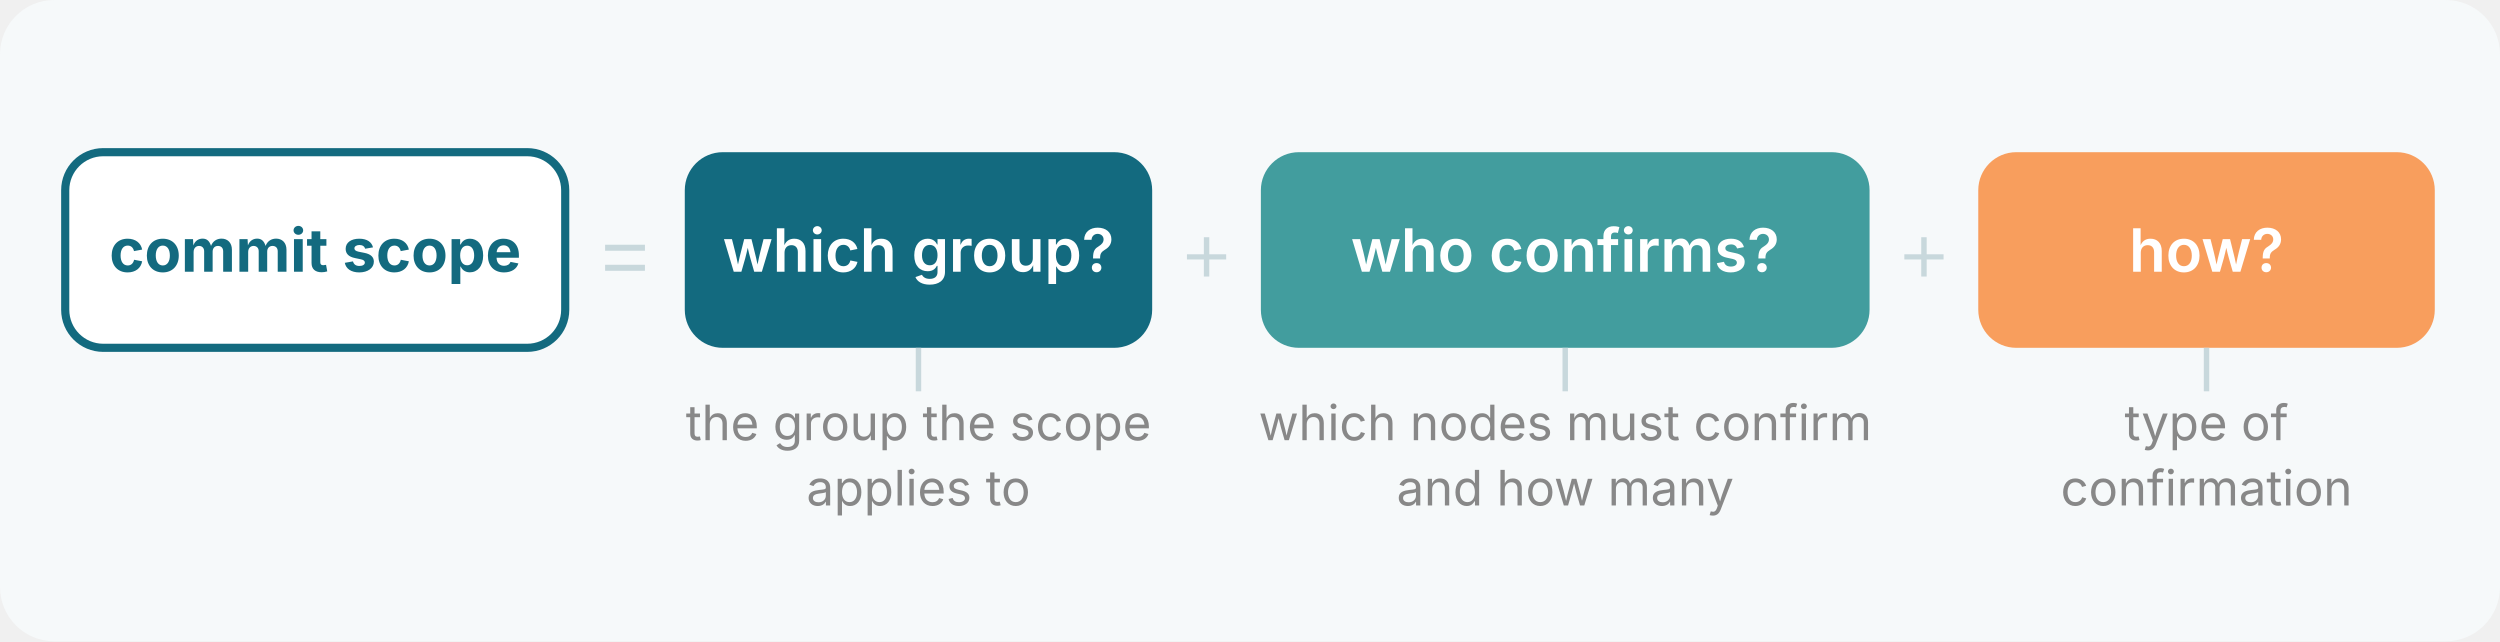
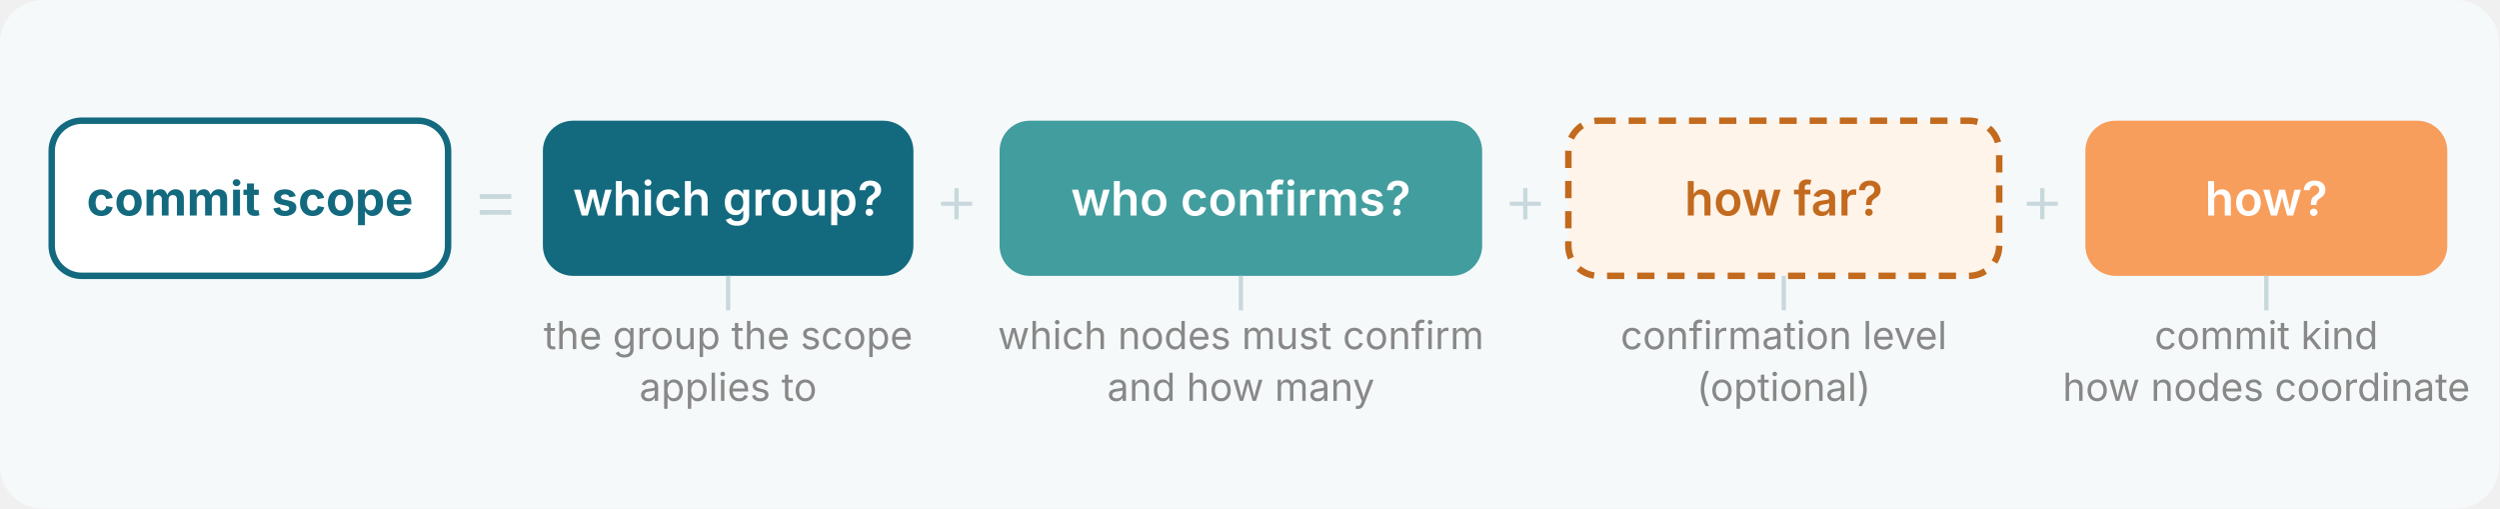
- <svg xmlns="http://www.w3.org/2000/svg" viewBox="0 0 460 118" role="img" font-family="'Inter','Segoe UI',sans-serif">
-   <rect width="460" height="118" rx="10" fill="#F6F9FA" />
+ <svg xmlns="http://www.w3.org/2000/svg" viewBox="0 0 580 118" role="img" font-family="'Inter','Segoe UI',sans-serif">
+   <rect width="580" height="118" rx="10" fill="#F6F9FA" />
  <rect x="12" y="28" width="92" height="36" rx="7" fill="#ffffff" stroke="#136A7F" stroke-width="1.5" />
  <text x="58" y="46" text-anchor="middle" dominant-baseline="central" font-size="11" font-weight="700" fill="#136A7F">commit scope</text>
  <text x="115" y="46" text-anchor="middle" dominant-baseline="central" font-size="18" fill="#C8D8DC" font-weight="300">=</text>
  <rect x="126" y="28" width="86" height="36" rx="7" fill="#136A7F" />
  <text x="169" y="46" text-anchor="middle" dominant-baseline="central" font-size="11" font-weight="600" fill="#ffffff">which group?</text>
  <text x="222" y="46" text-anchor="middle" dominant-baseline="central" font-size="16" fill="#C8D8DC" font-weight="300">+</text>
  <rect x="232" y="28" width="112" height="36" rx="7" fill="#429D9E" />
  <text x="288" y="46" text-anchor="middle" dominant-baseline="central" font-size="11" font-weight="600" fill="#ffffff">who confirms?</text>
  <text x="354" y="46" text-anchor="middle" dominant-baseline="central" font-size="16" fill="#C8D8DC" font-weight="300">+</text>
-   <rect x="364" y="28" width="84" height="36" rx="7" fill="#F89E5D" />
-   <text x="406" y="46" text-anchor="middle" dominant-baseline="central" font-size="11" font-weight="600" fill="#ffffff">how?</text>
+   <rect x="364" y="28" width="100" height="36" rx="7" fill="#FFF4EA" stroke="#C26A1E" stroke-width="1.5" stroke-dasharray="4 3" />
+   <text x="414" y="46" text-anchor="middle" dominant-baseline="central" font-size="11" font-weight="600" fill="#C26A1E">how far?</text>
+   <text x="474" y="46" text-anchor="middle" dominant-baseline="central" font-size="16" fill="#C8D8DC" font-weight="300">+</text>
+   <rect x="484" y="28" width="84" height="36" rx="7" fill="#F89E5D" />
+   <text x="526" y="46" text-anchor="middle" dominant-baseline="central" font-size="11" font-weight="600" fill="#ffffff">how?</text>
  <line x1="169" y1="64" x2="169" y2="72" stroke="#C8D8DC" stroke-width="1" />
  <line x1="288" y1="64" x2="288" y2="72" stroke="#C8D8DC" stroke-width="1" />
-   <line x1="406" y1="64" x2="406" y2="72" stroke="#C8D8DC" stroke-width="1" />
+   <line x1="414" y1="64" x2="414" y2="72" stroke="#C8D8DC" stroke-width="1" />
+   <line x1="526" y1="64" x2="526" y2="72" stroke="#C8D8DC" stroke-width="1" />
  <text x="169" y="81" text-anchor="middle" font-size="9" fill="#888">the group the scope</text>
  <text x="169" y="93" text-anchor="middle" font-size="9" fill="#888">applies to</text>
  <text x="288" y="81" text-anchor="middle" font-size="9" fill="#888">which nodes must confirm</text>
  <text x="288" y="93" text-anchor="middle" font-size="9" fill="#888">and how many</text>
-   <text x="406" y="81" text-anchor="middle" font-size="9" fill="#888">type of</text>
-   <text x="406" y="93" text-anchor="middle" font-size="9" fill="#888">confirmation</text>
+   <text x="414" y="81" text-anchor="middle" font-size="9" fill="#888">confirmation level</text>
+   <text x="414" y="93" text-anchor="middle" font-size="9" fill="#888">(optional)</text>
+   <text x="526" y="81" text-anchor="middle" font-size="9" fill="#888">commit kind</text>
+   <text x="526" y="93" text-anchor="middle" font-size="9" fill="#888">how nodes coordinate</text>
</svg>
